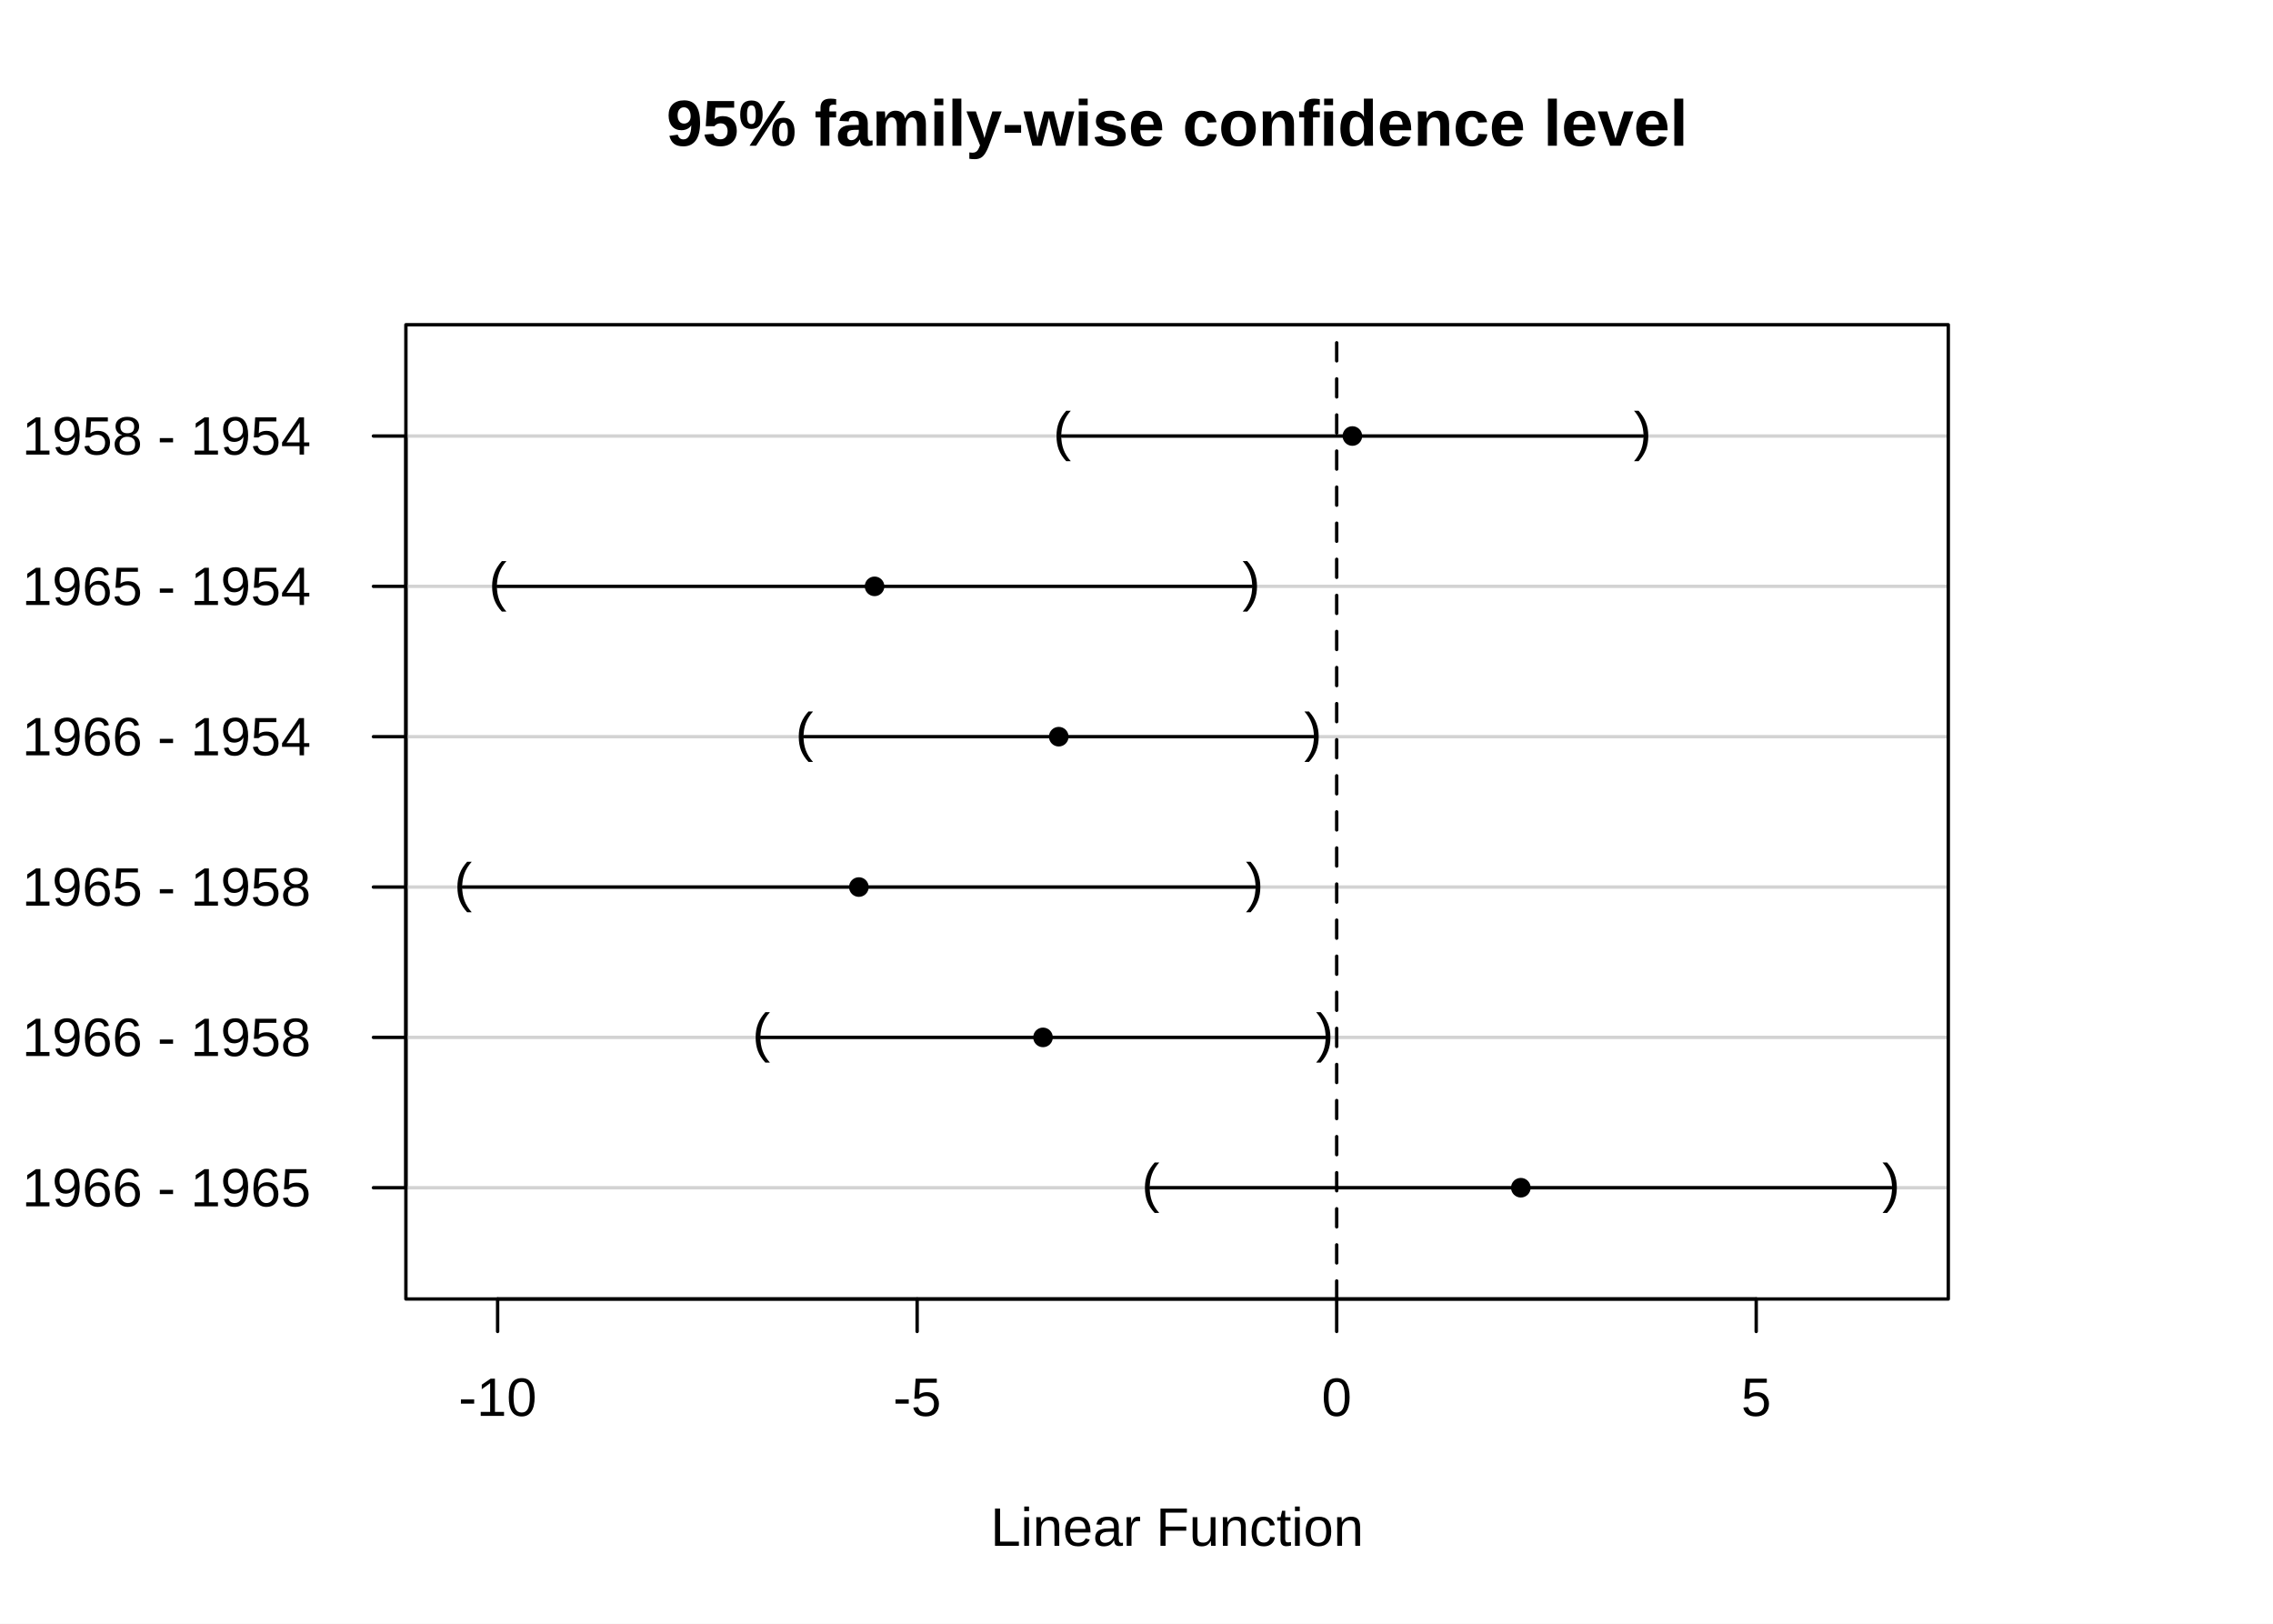
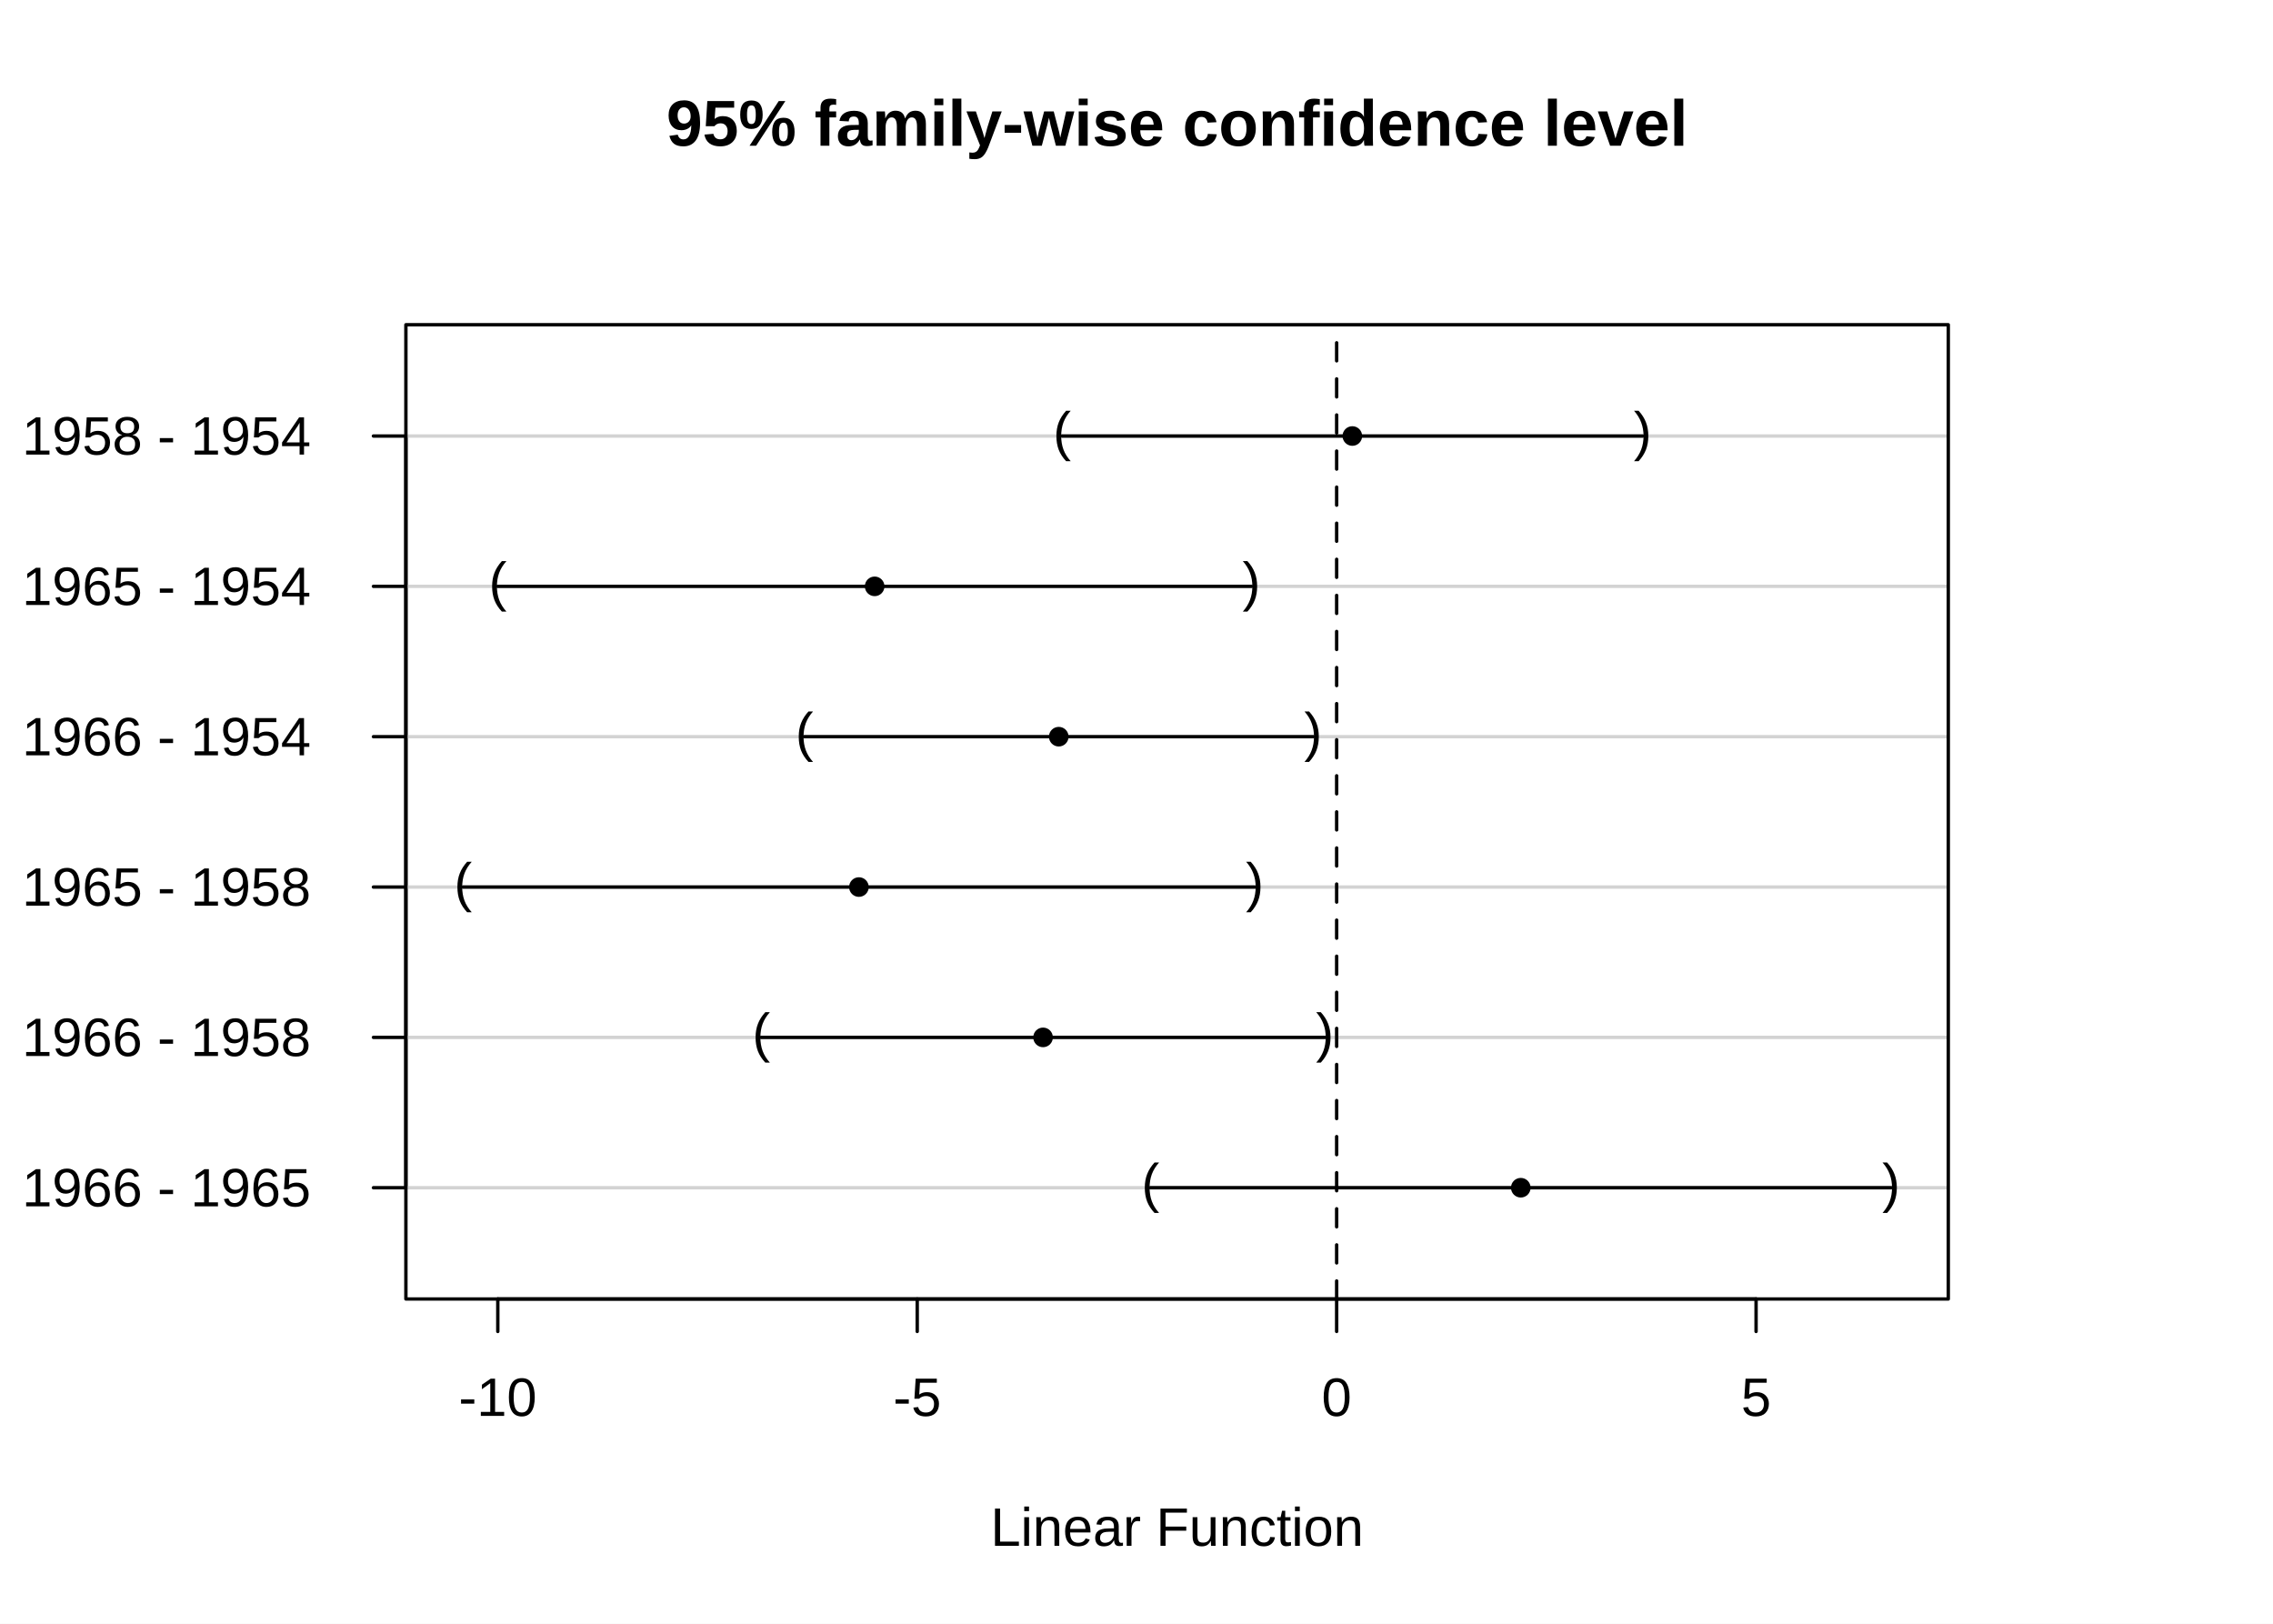
<svg xmlns="http://www.w3.org/2000/svg" viewBox="0 0 504.00 360.00">
  <defs>
    <style type="text/css">
    line, polyline, polygon, path, rect, circle {
      fill: none;
      stroke: #000000;
      stroke-linecap: round;
      stroke-linejoin: round;
      stroke-miterlimit: 10.00;
    }
  </style>
  </defs>
  <rect width="100%" height="100%" style="stroke: none; fill: #FFFFFF;" />
-   <line x1="110.34" y1="288.00" x2="389.41" y2="288.00" style="stroke-width: 0.75;" />
-   <line x1="110.34" y1="288.00" x2="110.34" y2="295.20" style="stroke-width: 0.75;" />
-   <line x1="203.36" y1="288.00" x2="203.36" y2="295.20" style="stroke-width: 0.75;" />
-   <line x1="296.39" y1="288.00" x2="296.39" y2="295.20" style="stroke-width: 0.75;" />
-   <line x1="389.41" y1="288.00" x2="389.41" y2="295.20" style="stroke-width: 0.75;" />
-   <text x="101.67" y="313.92" style="font-size: 12.00px; font-family: Arimo;" textLength="17.34px" lengthAdjust="spacingAndGlyphs">-10</text>
-   <text x="198.03" y="313.92" style="font-size: 12.00px; font-family: Arimo;" textLength="10.67px" lengthAdjust="spacingAndGlyphs">-5</text>
-   <text x="293.05" y="313.92" style="font-size: 12.00px; font-family: Arimo;" textLength="6.67px" lengthAdjust="spacingAndGlyphs">0</text>
-   <text x="386.07" y="313.92" style="font-size: 12.00px; font-family: Arimo;" textLength="6.67px" lengthAdjust="spacingAndGlyphs">5</text>
+   <line x1="110.38" y1="288.00" x2="389.38" y2="288.00" style="stroke-width: 0.75;" />
+   <line x1="110.38" y1="288.00" x2="110.38" y2="295.20" style="stroke-width: 0.75;" />
+   <line x1="203.38" y1="288.00" x2="203.38" y2="295.20" style="stroke-width: 0.75;" />
+   <line x1="296.38" y1="288.00" x2="296.38" y2="295.20" style="stroke-width: 0.75;" />
+   <line x1="389.38" y1="288.00" x2="389.38" y2="295.20" style="stroke-width: 0.75;" />
+   <text x="101.70" y="313.92" style="font-size: 12.00px; font-family: Arimo;" textLength="17.34px" lengthAdjust="spacingAndGlyphs">-10</text>
+   <text x="198.04" y="313.92" style="font-size: 12.00px; font-family: Arimo;" textLength="10.67px" lengthAdjust="spacingAndGlyphs">-5</text>
+   <text x="293.04" y="313.92" style="font-size: 12.00px; font-family: Arimo;" textLength="6.67px" lengthAdjust="spacingAndGlyphs">0</text>
+   <text x="386.05" y="313.92" style="font-size: 12.00px; font-family: Arimo;" textLength="6.67px" lengthAdjust="spacingAndGlyphs">5</text>
  <line x1="90.00" y1="263.33" x2="90.00" y2="96.67" style="stroke-width: 0.75;" />
  <line x1="90.00" y1="263.33" x2="82.80" y2="263.33" style="stroke-width: 0.75;" />
  <line x1="90.00" y1="230.00" x2="82.80" y2="230.00" style="stroke-width: 0.75;" />
  <line x1="90.00" y1="196.67" x2="82.80" y2="196.67" style="stroke-width: 0.75;" />
  <line x1="90.00" y1="163.33" x2="82.80" y2="163.33" style="stroke-width: 0.75;" />
  <line x1="90.00" y1="130.00" x2="82.80" y2="130.00" style="stroke-width: 0.75;" />
  <line x1="90.00" y1="96.67" x2="82.80" y2="96.67" style="stroke-width: 0.75;" />
  <text x="4.88" y="267.46" style="font-size: 12.00px; font-family: Arimo;" textLength="70.72px" lengthAdjust="spacingAndGlyphs"> 1966 -  1965</text>
  <text x="4.88" y="234.13" style="font-size: 12.00px; font-family: Arimo;" textLength="70.72px" lengthAdjust="spacingAndGlyphs"> 1966 -  1958</text>
  <text x="4.88" y="200.79" style="font-size: 12.00px; font-family: Arimo;" textLength="70.72px" lengthAdjust="spacingAndGlyphs"> 1965 -  1958</text>
  <text x="4.88" y="167.46" style="font-size: 12.00px; font-family: Arimo;" textLength="70.72px" lengthAdjust="spacingAndGlyphs"> 1966 -  1954</text>
  <text x="4.88" y="134.13" style="font-size: 12.00px; font-family: Arimo;" textLength="70.72px" lengthAdjust="spacingAndGlyphs"> 1965 -  1954</text>
  <text x="4.88" y="100.79" style="font-size: 12.00px; font-family: Arimo;" textLength="70.72px" lengthAdjust="spacingAndGlyphs"> 1958 -  1954</text>
  <defs>
    <clipPath id="cpOTAuMDB8NDMyLjAwfDI4OC4wMHw3Mi4wMA==">
      <rect x="90.00" y="72.00" width="342.00" height="216.00" />
    </clipPath>
  </defs>
  <line x1="90.00" y1="96.67" x2="432.00" y2="96.67" style="stroke-width: 0.75; stroke: #D3D3D3;" clip-path="url(#cpOTAuMDB8NDMyLjAwfDI4OC4wMHw3Mi4wMA==)" />
  <line x1="90.00" y1="130.00" x2="432.00" y2="130.00" style="stroke-width: 0.75; stroke: #D3D3D3;" clip-path="url(#cpOTAuMDB8NDMyLjAwfDI4OC4wMHw3Mi4wMA==)" />
  <line x1="90.00" y1="163.33" x2="432.00" y2="163.33" style="stroke-width: 0.75; stroke: #D3D3D3;" clip-path="url(#cpOTAuMDB8NDMyLjAwfDI4OC4wMHw3Mi4wMA==)" />
  <line x1="90.00" y1="196.67" x2="432.00" y2="196.67" style="stroke-width: 0.75; stroke: #D3D3D3;" clip-path="url(#cpOTAuMDB8NDMyLjAwfDI4OC4wMHw3Mi4wMA==)" />
  <line x1="90.00" y1="230.00" x2="432.00" y2="230.00" style="stroke-width: 0.75; stroke: #D3D3D3;" clip-path="url(#cpOTAuMDB8NDMyLjAwfDI4OC4wMHw3Mi4wMA==)" />
  <line x1="90.00" y1="263.33" x2="432.00" y2="263.33" style="stroke-width: 0.75; stroke: #D3D3D3;" clip-path="url(#cpOTAuMDB8NDMyLjAwfDI4OC4wMHw3Mi4wMA==)" />
-   <line x1="296.39" y1="288.00" x2="296.39" y2="72.00" style="stroke-width: 0.75; stroke-dasharray: 4.00,4.00;" clip-path="url(#cpOTAuMDB8NDMyLjAwfDI4OC4wMHw3Mi4wMA==)" />
-   <line x1="235.51" y1="96.67" x2="364.23" y2="96.67" style="stroke-width: 0.75;" clip-path="url(#cpOTAuMDB8NDMyLjAwfDI4OC4wMHw3Mi4wMA==)" />
-   <line x1="110.37" y1="130.00" x2="277.47" y2="130.00" style="stroke-width: 0.75;" clip-path="url(#cpOTAuMDB8NDMyLjAwfDI4OC4wMHw3Mi4wMA==)" />
-   <line x1="178.36" y1="163.33" x2="291.15" y2="163.33" style="stroke-width: 0.75;" clip-path="url(#cpOTAuMDB8NDMyLjAwfDI4OC4wMHw3Mi4wMA==)" />
-   <line x1="102.67" y1="196.67" x2="278.21" y2="196.67" style="stroke-width: 0.75;" clip-path="url(#cpOTAuMDB8NDMyLjAwfDI4OC4wMHw3Mi4wMA==)" />
-   <line x1="168.79" y1="230.00" x2="293.75" y2="230.00" style="stroke-width: 0.75;" clip-path="url(#cpOTAuMDB8NDMyLjAwfDI4OC4wMHw3Mi4wMA==)" />
-   <line x1="255.12" y1="263.33" x2="419.33" y2="263.33" style="stroke-width: 0.75;" clip-path="url(#cpOTAuMDB8NDMyLjAwfDI4OC4wMHw3Mi4wMA==)" />
+   <line x1="296.38" y1="288.00" x2="296.38" y2="72.00" style="stroke-width: 0.75; stroke-dasharray: 4.00,4.00;" clip-path="url(#cpOTAuMDB8NDMyLjAwfDI4OC4wMHw3Mi4wMA==)" />
+   <line x1="235.49" y1="96.67" x2="364.24" y2="96.67" style="stroke-width: 0.75;" clip-path="url(#cpOTAuMDB8NDMyLjAwfDI4OC4wMHw3Mi4wMA==)" />
+   <line x1="110.37" y1="130.00" x2="277.50" y2="130.00" style="stroke-width: 0.75;" clip-path="url(#cpOTAuMDB8NDMyLjAwfDI4OC4wMHw3Mi4wMA==)" />
+   <line x1="178.36" y1="163.33" x2="291.17" y2="163.33" style="stroke-width: 0.75;" clip-path="url(#cpOTAuMDB8NDMyLjAwfDI4OC4wMHw3Mi4wMA==)" />
+   <line x1="102.67" y1="196.67" x2="278.24" y2="196.67" style="stroke-width: 0.75;" clip-path="url(#cpOTAuMDB8NDMyLjAwfDI4OC4wMHw3Mi4wMA==)" />
+   <line x1="168.79" y1="230.00" x2="293.77" y2="230.00" style="stroke-width: 0.75;" clip-path="url(#cpOTAuMDB8NDMyLjAwfDI4OC4wMHw3Mi4wMA==)" />
+   <line x1="255.08" y1="263.33" x2="419.33" y2="263.33" style="stroke-width: 0.75;" clip-path="url(#cpOTAuMDB8NDMyLjAwfDI4OC4wMHw3Mi4wMA==)" />
  <g clip-path="url(#cpOTAuMDB8NDMyLjAwfDI4OC4wMHw3Mi4wMA==)">
-     <text x="233.51" y="99.77" style="font-size: 12.00px; font-family: Arimo;" textLength="4.00px" lengthAdjust="spacingAndGlyphs">(</text>
+     <text x="233.49" y="99.77" style="font-size: 12.00px; font-family: Arimo;" textLength="4.00px" lengthAdjust="spacingAndGlyphs">(</text>
  </g>
  <g clip-path="url(#cpOTAuMDB8NDMyLjAwfDI4OC4wMHw3Mi4wMA==)">
    <text x="108.37" y="133.11" style="font-size: 12.00px; font-family: Arimo;" textLength="4.00px" lengthAdjust="spacingAndGlyphs">(</text>
  </g>
  <g clip-path="url(#cpOTAuMDB8NDMyLjAwfDI4OC4wMHw3Mi4wMA==)">
    <text x="176.36" y="166.44" style="font-size: 12.00px; font-family: Arimo;" textLength="4.00px" lengthAdjust="spacingAndGlyphs">(</text>
  </g>
  <g clip-path="url(#cpOTAuMDB8NDMyLjAwfDI4OC4wMHw3Mi4wMA==)">
    <text x="100.67" y="199.77" style="font-size: 12.00px; font-family: Arimo;" textLength="4.00px" lengthAdjust="spacingAndGlyphs">(</text>
  </g>
  <g clip-path="url(#cpOTAuMDB8NDMyLjAwfDI4OC4wMHw3Mi4wMA==)">
-     <text x="166.80" y="233.11" style="font-size: 12.00px; font-family: Arimo;" textLength="4.00px" lengthAdjust="spacingAndGlyphs">(</text>
+     <text x="166.79" y="233.11" style="font-size: 12.00px; font-family: Arimo;" textLength="4.00px" lengthAdjust="spacingAndGlyphs">(</text>
  </g>
  <g clip-path="url(#cpOTAuMDB8NDMyLjAwfDI4OC4wMHw3Mi4wMA==)">
-     <text x="253.12" y="266.44" style="font-size: 12.00px; font-family: Arimo;" textLength="4.00px" lengthAdjust="spacingAndGlyphs">(</text>
+     <text x="253.09" y="266.44" style="font-size: 12.00px; font-family: Arimo;" textLength="4.00px" lengthAdjust="spacingAndGlyphs">(</text>
  </g>
  <g clip-path="url(#cpOTAuMDB8NDMyLjAwfDI4OC4wMHw3Mi4wMA==)">
-     <text x="362.23" y="99.77" style="font-size: 12.00px; font-family: Arimo;" textLength="4.00px" lengthAdjust="spacingAndGlyphs">)</text>
+     <text x="362.24" y="99.77" style="font-size: 12.00px; font-family: Arimo;" textLength="4.00px" lengthAdjust="spacingAndGlyphs">)</text>
  </g>
  <g clip-path="url(#cpOTAuMDB8NDMyLjAwfDI4OC4wMHw3Mi4wMA==)">
-     <text x="275.47" y="133.11" style="font-size: 12.00px; font-family: Arimo;" textLength="4.00px" lengthAdjust="spacingAndGlyphs">)</text>
+     <text x="275.50" y="133.11" style="font-size: 12.00px; font-family: Arimo;" textLength="4.00px" lengthAdjust="spacingAndGlyphs">)</text>
  </g>
  <g clip-path="url(#cpOTAuMDB8NDMyLjAwfDI4OC4wMHw3Mi4wMA==)">
-     <text x="289.15" y="166.44" style="font-size: 12.00px; font-family: Arimo;" textLength="4.00px" lengthAdjust="spacingAndGlyphs">)</text>
+     <text x="289.17" y="166.44" style="font-size: 12.00px; font-family: Arimo;" textLength="4.00px" lengthAdjust="spacingAndGlyphs">)</text>
  </g>
  <g clip-path="url(#cpOTAuMDB8NDMyLjAwfDI4OC4wMHw3Mi4wMA==)">
-     <text x="276.21" y="199.77" style="font-size: 12.00px; font-family: Arimo;" textLength="4.00px" lengthAdjust="spacingAndGlyphs">)</text>
+     <text x="276.24" y="199.77" style="font-size: 12.00px; font-family: Arimo;" textLength="4.00px" lengthAdjust="spacingAndGlyphs">)</text>
  </g>
  <g clip-path="url(#cpOTAuMDB8NDMyLjAwfDI4OC4wMHw3Mi4wMA==)">
-     <text x="291.75" y="233.11" style="font-size: 12.00px; font-family: Arimo;" textLength="4.00px" lengthAdjust="spacingAndGlyphs">)</text>
+     <text x="291.77" y="233.11" style="font-size: 12.00px; font-family: Arimo;" textLength="4.00px" lengthAdjust="spacingAndGlyphs">)</text>
  </g>
  <g clip-path="url(#cpOTAuMDB8NDMyLjAwfDI4OC4wMHw3Mi4wMA==)">
    <text x="417.34" y="266.44" style="font-size: 12.00px; font-family: Arimo;" textLength="4.00px" lengthAdjust="spacingAndGlyphs">)</text>
  </g>
-   <circle cx="299.87" cy="96.67" r="1.80" style="stroke-width: 0.75; fill: #000000;" clip-path="url(#cpOTAuMDB8NDMyLjAwfDI4OC4wMHw3Mi4wMA==)" />
-   <circle cx="193.92" cy="130.00" r="1.80" style="stroke-width: 0.75; fill: #000000;" clip-path="url(#cpOTAuMDB8NDMyLjAwfDI4OC4wMHw3Mi4wMA==)" />
+   <circle cx="299.86" cy="96.67" r="1.80" style="stroke-width: 0.75; fill: #000000;" clip-path="url(#cpOTAuMDB8NDMyLjAwfDI4OC4wMHw3Mi4wMA==)" />
+   <circle cx="193.94" cy="130.00" r="1.80" style="stroke-width: 0.75; fill: #000000;" clip-path="url(#cpOTAuMDB8NDMyLjAwfDI4OC4wMHw3Mi4wMA==)" />
  <circle cx="234.76" cy="163.33" r="1.80" style="stroke-width: 0.75; fill: #000000;" clip-path="url(#cpOTAuMDB8NDMyLjAwfDI4OC4wMHw3Mi4wMA==)" />
-   <circle cx="190.44" cy="196.67" r="1.80" style="stroke-width: 0.75; fill: #000000;" clip-path="url(#cpOTAuMDB8NDMyLjAwfDI4OC4wMHw3Mi4wMA==)" />
-   <circle cx="231.27" cy="230.00" r="1.80" style="stroke-width: 0.75; fill: #000000;" clip-path="url(#cpOTAuMDB8NDMyLjAwfDI4OC4wMHw3Mi4wMA==)" />
-   <circle cx="337.22" cy="263.33" r="1.80" style="stroke-width: 0.75; fill: #000000;" clip-path="url(#cpOTAuMDB8NDMyLjAwfDI4OC4wMHw3Mi4wMA==)" />
+   <circle cx="190.45" cy="196.67" r="1.80" style="stroke-width: 0.75; fill: #000000;" clip-path="url(#cpOTAuMDB8NDMyLjAwfDI4OC4wMHw3Mi4wMA==)" />
+   <circle cx="231.28" cy="230.00" r="1.80" style="stroke-width: 0.75; fill: #000000;" clip-path="url(#cpOTAuMDB8NDMyLjAwfDI4OC4wMHw3Mi4wMA==)" />
+   <circle cx="337.21" cy="263.33" r="1.80" style="stroke-width: 0.75; fill: #000000;" clip-path="url(#cpOTAuMDB8NDMyLjAwfDI4OC4wMHw3Mi4wMA==)" />
  <defs>
    <clipPath id="cpMC4wMHw1MDQuMDB8MzYwLjAwfDAuMDA=">
      <rect x="0.00" y="0.00" width="504.00" height="360.00" />
    </clipPath>
  </defs>
  <g clip-path="url(#cpMC4wMHw1MDQuMDB8MzYwLjAwfDAuMDA=)">
    <text x="147.75" y="32.31" style="font-size: 14.40px; font-weight: bold; font-family: Arimo;" textLength="226.50px" lengthAdjust="spacingAndGlyphs">95% family-wise confidence level</text>
  </g>
  <g clip-path="url(#cpMC4wMHw1MDQuMDB8MzYwLjAwfDAuMDA=)">
    <text x="261.00" y="49.59" style="font-size: 14.40px; font-weight: bold; font-family: Arimo;" textLength="0.00px" lengthAdjust="spacingAndGlyphs" />
  </g>
  <g clip-path="url(#cpMC4wMHw1MDQuMDB8MzYwLjAwfDAuMDA=)">
    <text x="219.64" y="342.72" style="font-size: 12.00px; font-family: Arimo;" textLength="82.72px" lengthAdjust="spacingAndGlyphs">Linear Function</text>
  </g>
  <polyline points="90.00,288.00 432.00,288.00 432.00,72.00 90.00,72.00 90.00,288.00 " style="stroke-width: 0.75;" clip-path="url(#cpMC4wMHw1MDQuMDB8MzYwLjAwfDAuMDA=)" />
</svg>
